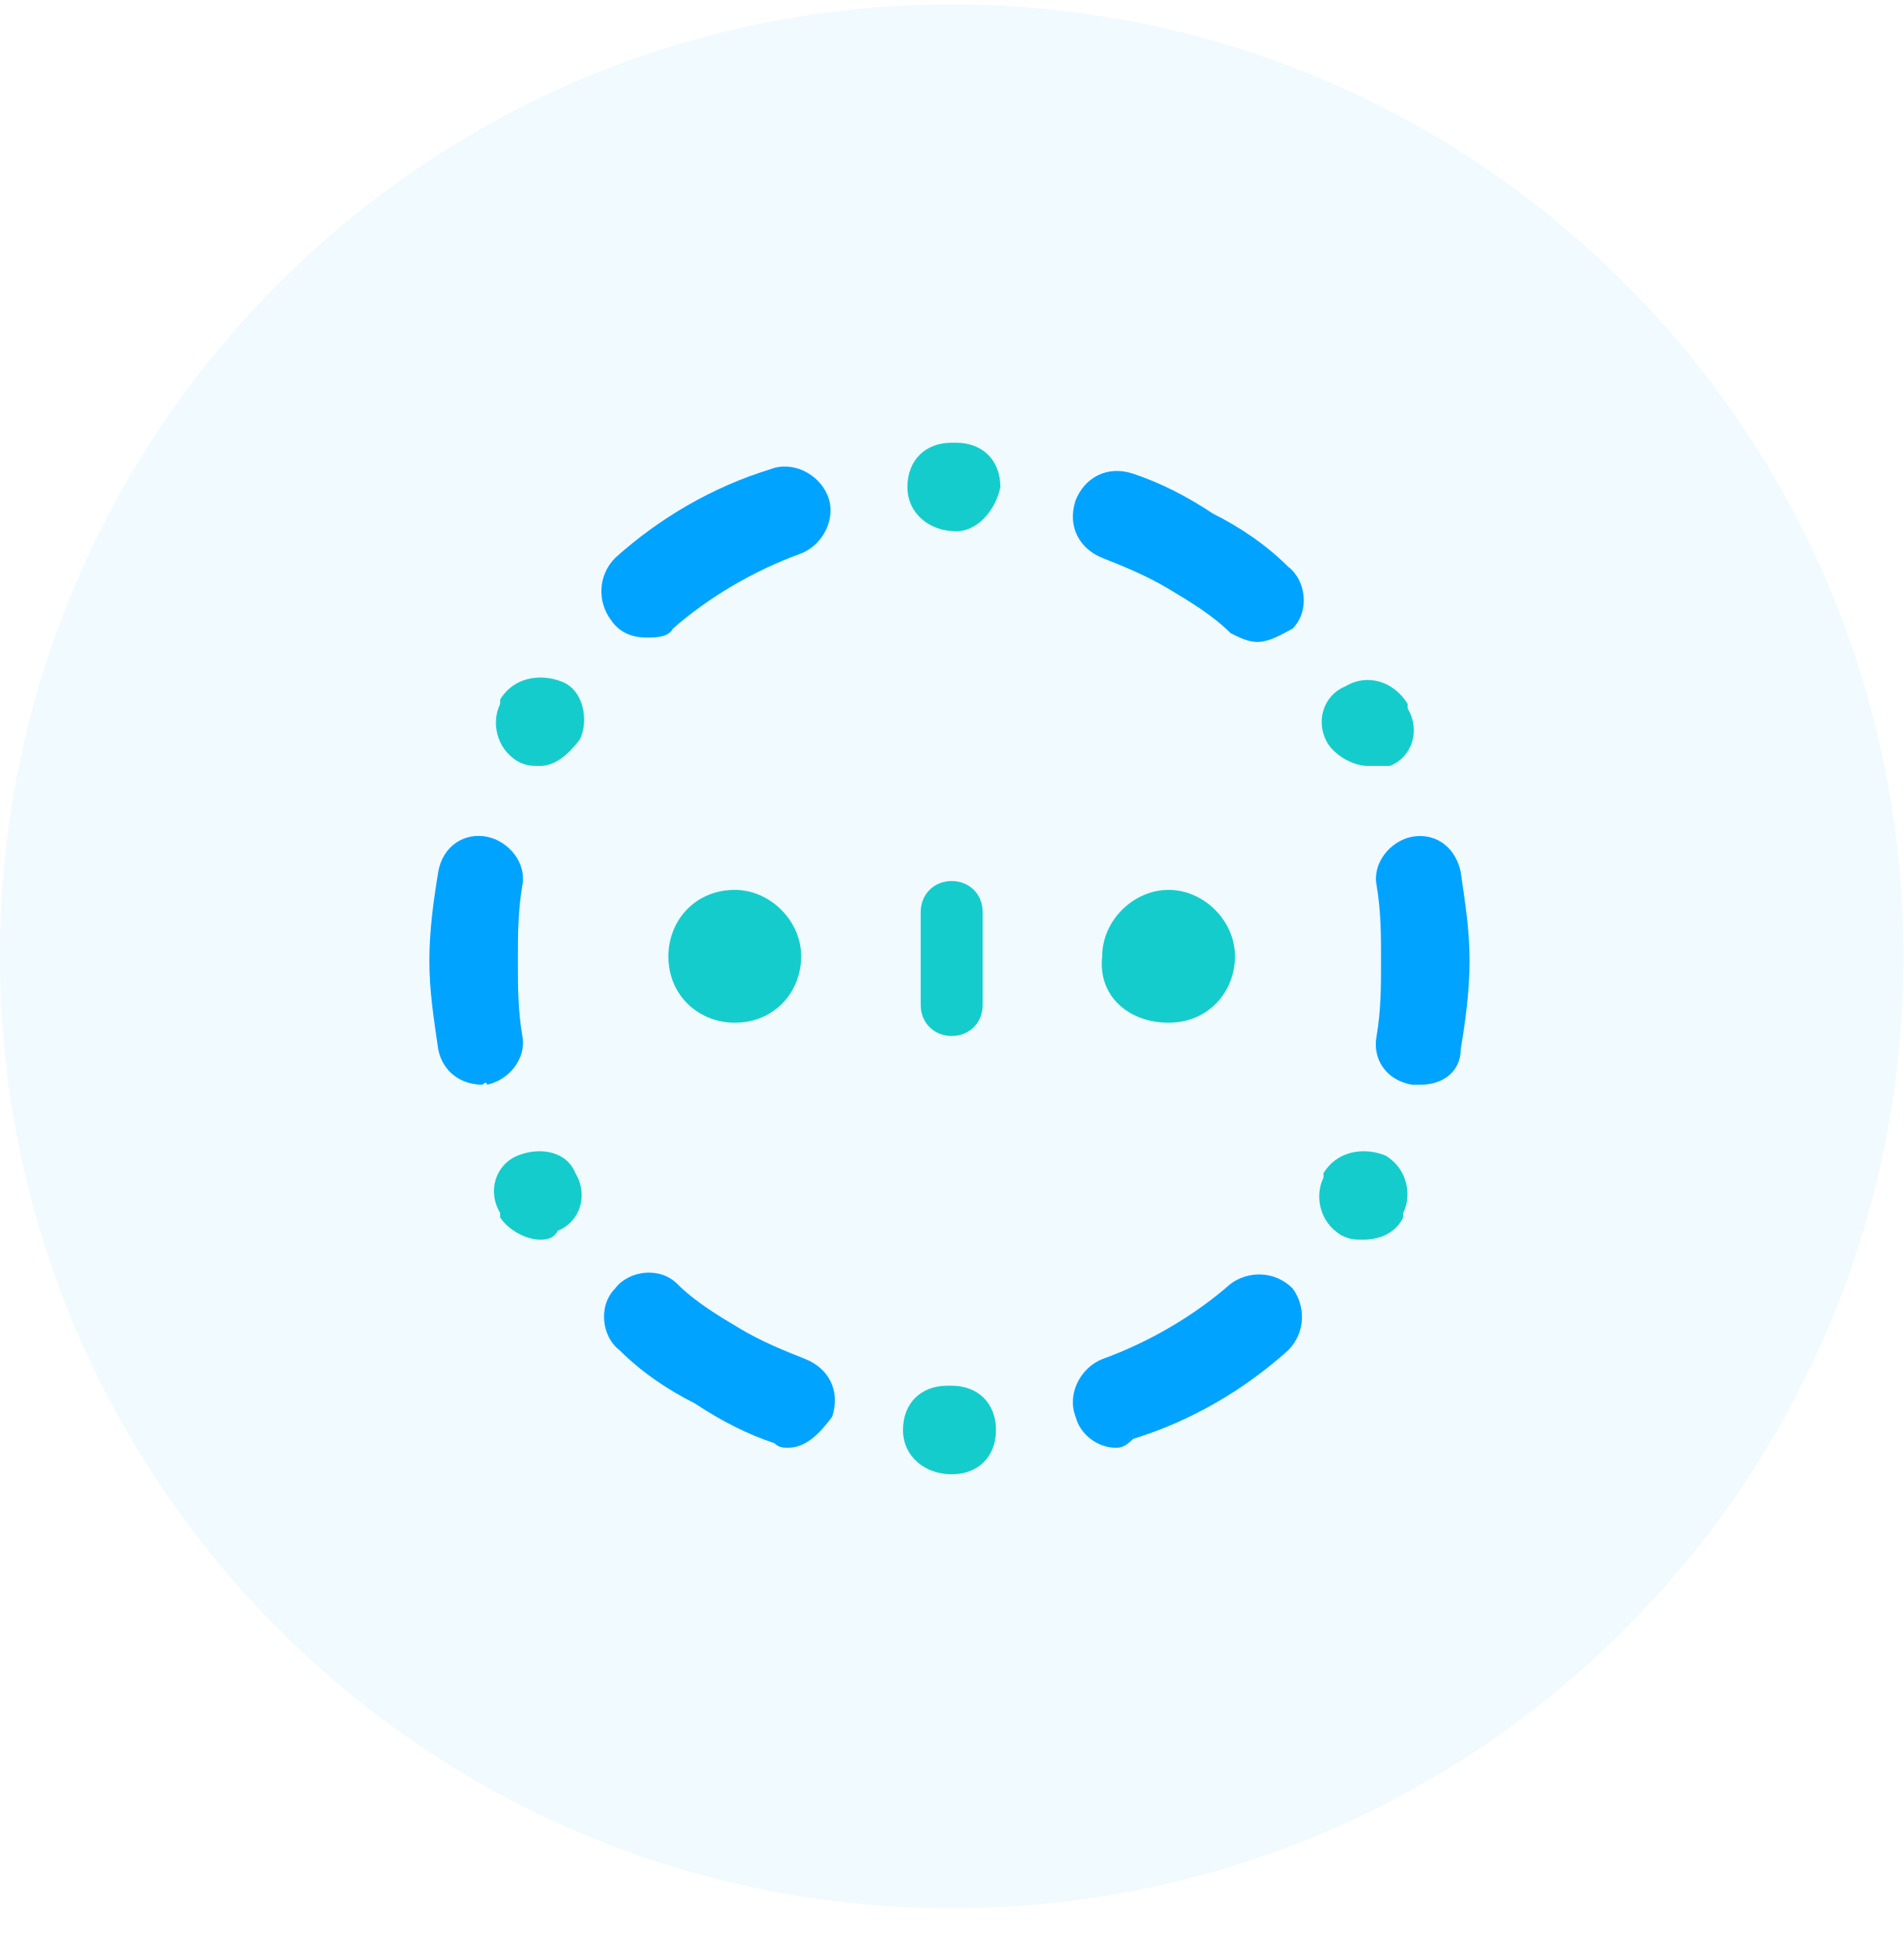
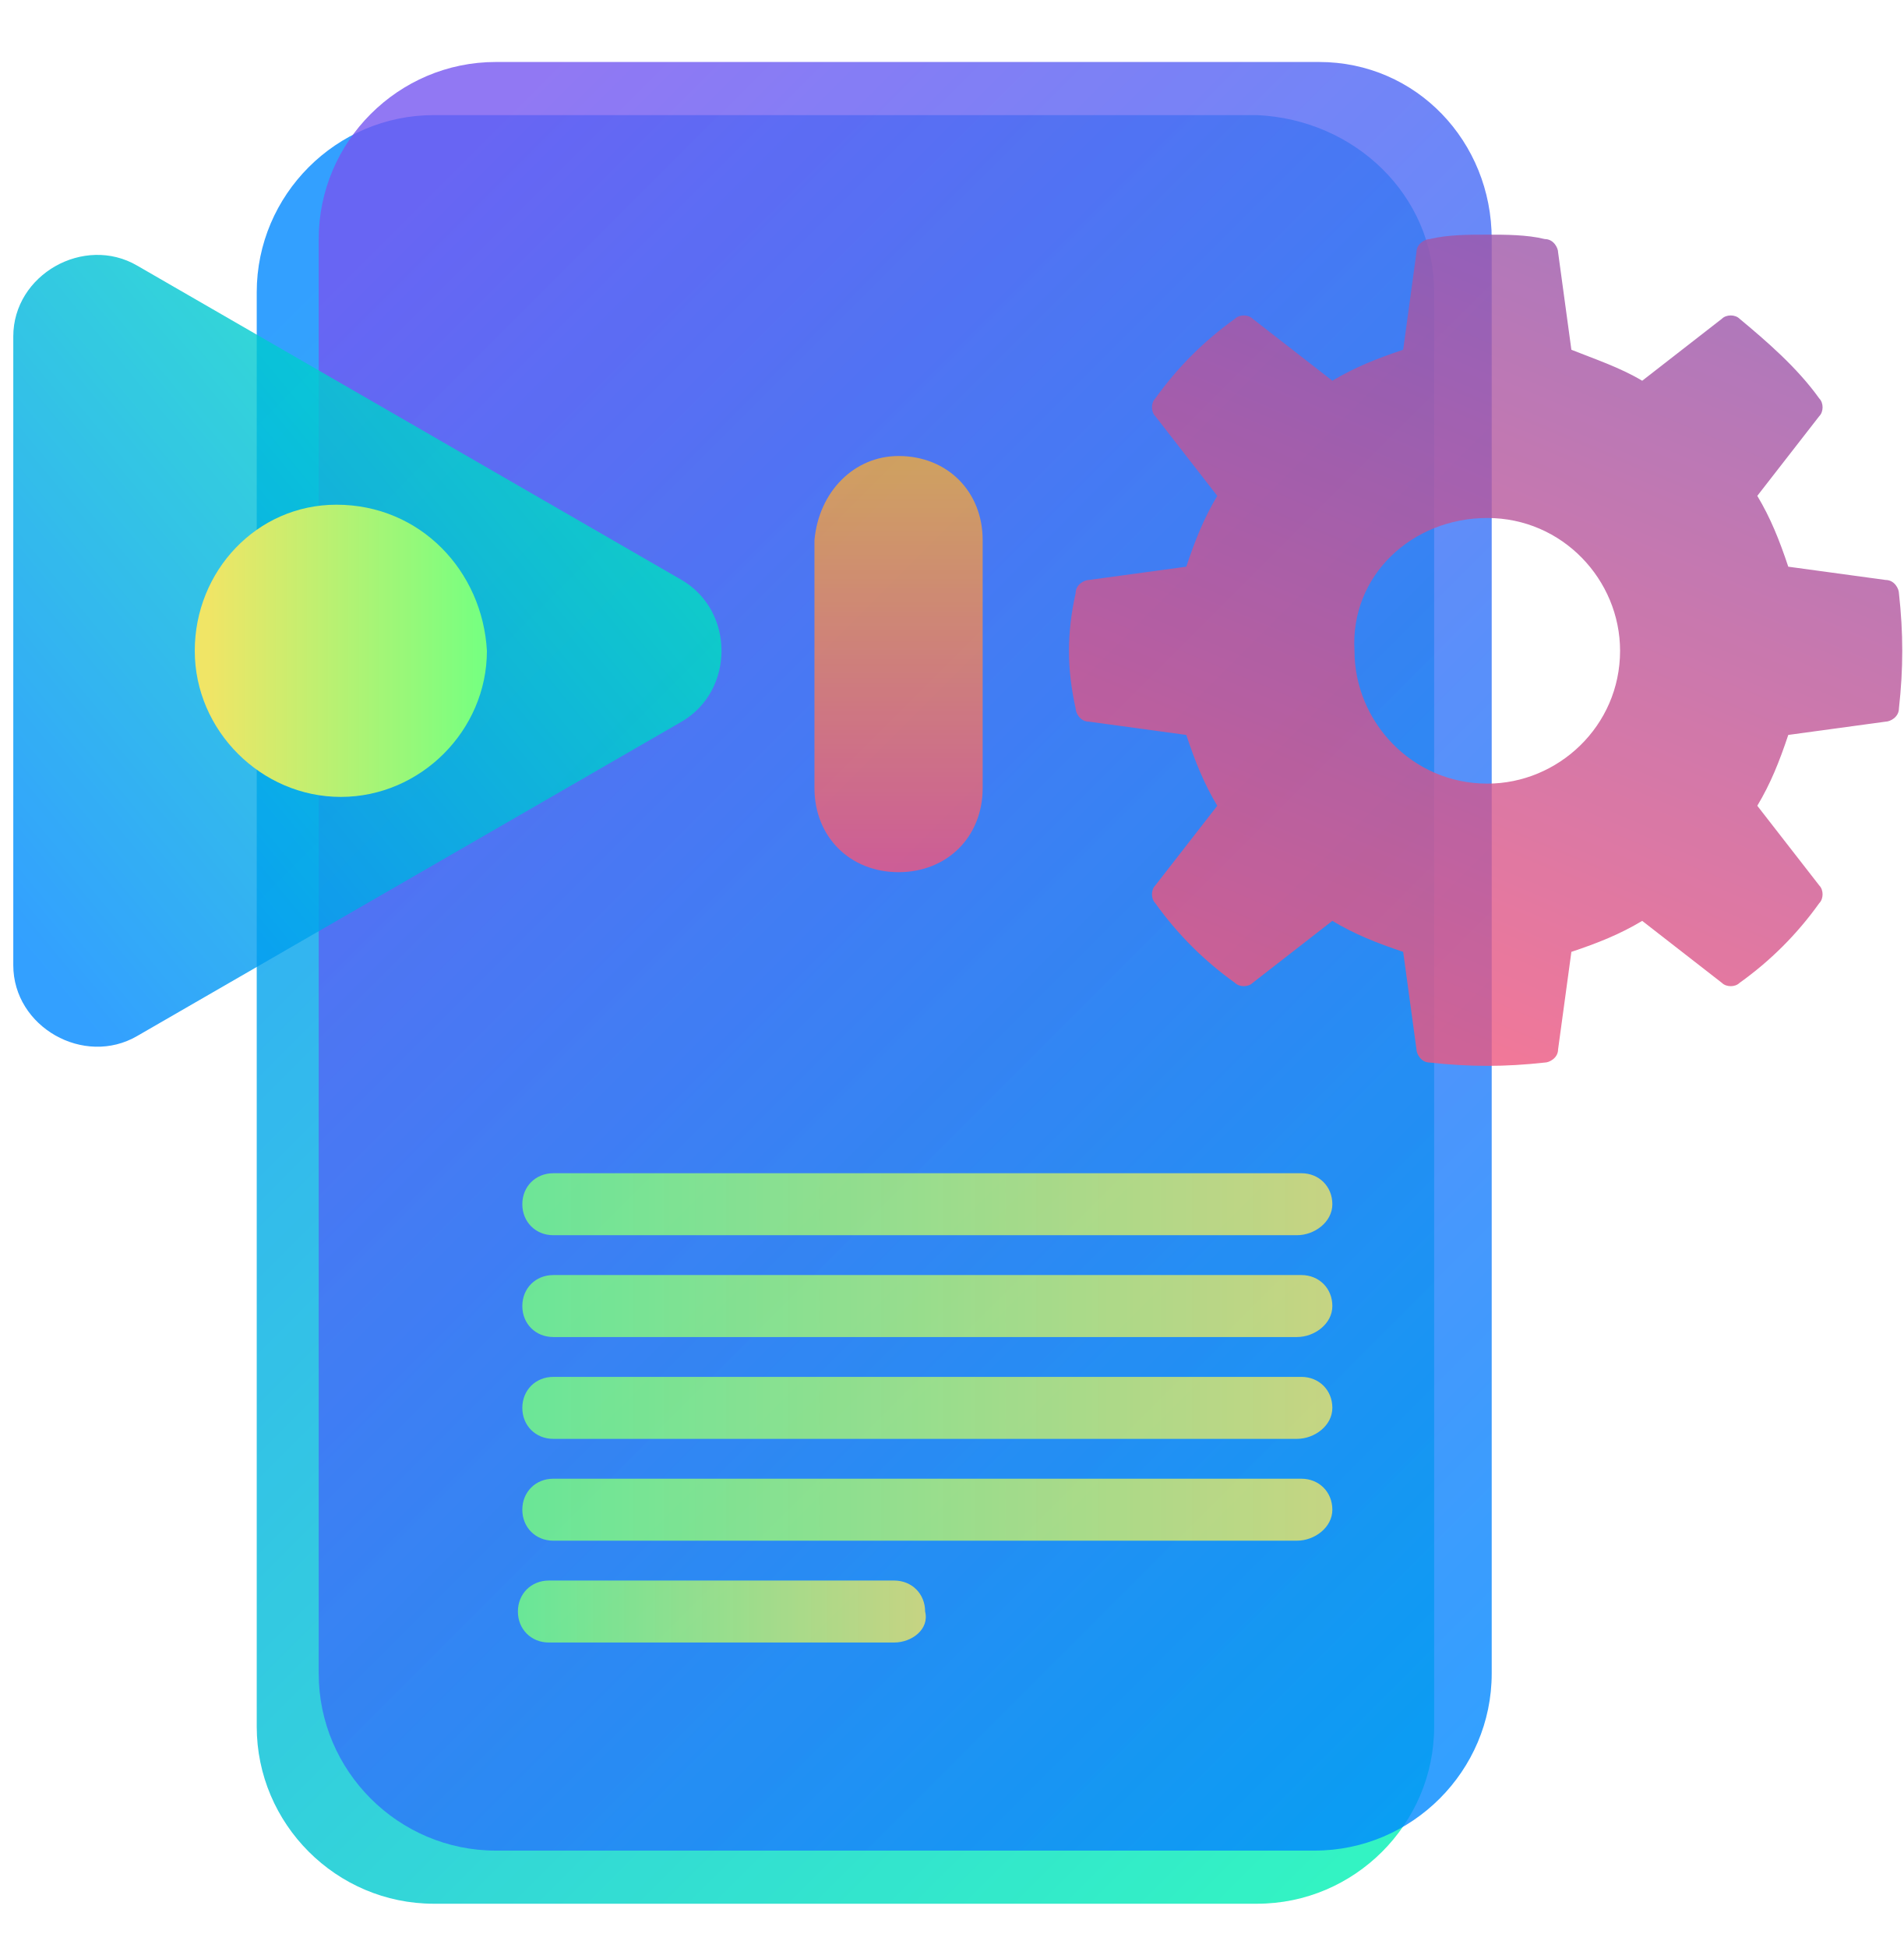
- <svg xmlns="http://www.w3.org/2000/svg" version="1.1" x="0px" y="0px" width="43px" height="44px" viewBox="0 0 43 44" style="enable-background:new 0 0 43 44;" xml:space="preserve">
+ <svg xmlns="http://www.w3.org/2000/svg" version="1.1" id="Layer_1" x="0px" y="0px" viewBox="0 0 43 44" style="enable-background:new 0 0 43 44;" xml:space="preserve">
  <style type="text/css">
- 	.st0{opacity:6.000000e-02;fill-rule:evenodd;clip-rule:evenodd;fill:#00A3FF;}
- 	.st1{fill-rule:evenodd;clip-rule:evenodd;fill:#15CCCC;}
- 	.st2{fill:#00A3FF;}
- 	.st3{fill:#15CCCC;}
+ 	.st0{opacity:0.8;fill:url(#SVGID_1_);}
+ 	.st1{opacity:0.8;fill:url(#SVGID_2_);}
+ 	.st2{opacity:0.8;fill:url(#SVGID_3_);}
+ 	.st3{fill-rule:evenodd;clip-rule:evenodd;fill:url(#SVGID_4_);}
+ 	.st4{opacity:0.8;fill:url(#SVGID_5_);}
+ 	.st5{opacity:0.8;fill:url(#SVGID_6_);}
+ 	.st6{opacity:0.8;fill:url(#SVGID_7_);}
+ 	.st7{opacity:0.8;fill:url(#SVGID_8_);}
+ 	.st8{opacity:0.8;fill:url(#SVGID_9_);}
+ 	.st9{opacity:0.8;fill:url(#SVGID_10_);}
+ 	.st10{opacity:0.8;fill-rule:evenodd;clip-rule:evenodd;fill:url(#Fill-5_1_);}
</style>
-   <g id="background">
-     <circle id="Oval-2-Copy" class="st0" cx="21.5" cy="21.6" r="21.5" />
-   </g>
-   <g id="Layer_1">
-     <path id="Fill-1" class="st1" d="M16.6,23.1c0.9,0,1.5-0.7,1.5-1.5c0-0.8-0.7-1.5-1.5-1.5c-0.9,0-1.5,0.7-1.5,1.5   C15.1,22.5,15.8,23.1,16.6,23.1" />
-     <path id="Fill-3" class="st1" d="M26.4,23.1c0.9,0,1.5-0.7,1.5-1.5c0-0.8-0.7-1.5-1.5-1.5s-1.5,0.7-1.5,1.5   C24.8,22.5,25.5,23.1,26.4,23.1" />
-     <path id="Fill-5" class="st1" d="M21.5,19.9c0.4,0,0.7,0.3,0.7,0.7v2.1c0,0.4-0.3,0.7-0.7,0.7c-0.4,0-0.7-0.3-0.7-0.7v-2.1   C20.8,20.2,21.1,19.9,21.5,19.9" />
-     <path id="Fill-7" class="st2" d="M14.6,14.4c-0.3,0-0.6-0.1-0.8-0.4c-0.3-0.4-0.3-1,0.1-1.4c1-0.9,2.2-1.6,3.5-2   c0.5-0.2,1.1,0.1,1.3,0.6c0.2,0.5-0.1,1.1-0.6,1.3c-1.1,0.4-2.1,1-2.9,1.7C15.1,14.4,14.8,14.4,14.6,14.4 M28.4,14.5   c-0.2,0-0.4-0.1-0.6-0.2c-0.4-0.4-0.9-0.7-1.4-1c-0.5-0.3-1-0.5-1.5-0.7c-0.5-0.2-0.8-0.7-0.6-1.3c0.2-0.5,0.7-0.8,1.3-0.6   c0.6,0.2,1.2,0.5,1.8,0.9c0.6,0.3,1.2,0.7,1.7,1.2c0.4,0.3,0.5,1,0.1,1.4C29,14.3,28.7,14.5,28.4,14.5 M10.9,24.5   c-0.5,0-0.9-0.3-1-0.8c-0.1-0.7-0.2-1.3-0.2-2c0-0.7,0.1-1.4,0.2-2c0.1-0.6,0.6-0.9,1.1-0.8c0.5,0.1,0.9,0.6,0.8,1.1   c-0.1,0.6-0.1,1.1-0.1,1.7c0,0.6,0,1.1,0.1,1.7c0.1,0.5-0.3,1-0.8,1.1C11,24.4,10.9,24.5,10.9,24.5 M32.1,24.5c-0.1,0-0.1,0-0.2,0   c-0.6-0.1-0.9-0.6-0.8-1.1c0.1-0.6,0.1-1.1,0.1-1.7c0-0.6,0-1.1-0.1-1.7c-0.1-0.5,0.3-1,0.8-1.1c0.6-0.1,1,0.3,1.1,0.8   c0.1,0.7,0.2,1.3,0.2,2c0,0.7-0.1,1.4-0.2,2C33,24.2,32.6,24.5,32.1,24.5 M17.8,32.7c-0.1,0-0.2,0-0.3-0.1   c-0.6-0.2-1.2-0.5-1.8-0.9c-0.6-0.3-1.2-0.7-1.7-1.2c-0.4-0.3-0.5-1-0.1-1.4c0.3-0.4,1-0.5,1.4-0.1s0.9,0.7,1.4,1   c0.5,0.3,1,0.5,1.5,0.7c0.5,0.2,0.8,0.7,0.6,1.3C18.5,32.4,18.2,32.7,17.8,32.7 M25.2,32.7c-0.4,0-0.8-0.3-0.9-0.7   c-0.2-0.5,0.1-1.1,0.6-1.3c1.1-0.4,2.1-1,2.9-1.7c0.4-0.3,1-0.3,1.4,0.1c0.3,0.4,0.3,1-0.1,1.4c-1,0.9-2.2,1.6-3.5,2   C25.4,32.7,25.3,32.7,25.2,32.7" />
-     <path class="st3" d="M21.6,12L21.6,12c-0.6,0-1.1-0.4-1.1-1s0.4-1,1-1h0.1c0.6,0,1,0.4,1,1C22.5,11.5,22.1,12,21.6,12" />
-     <path class="st3" d="M12.2,17.3c-0.2,0-0.3,0-0.5-0.1c-0.5-0.3-0.6-0.9-0.4-1.3l0-0.1c0.3-0.5,0.9-0.6,1.4-0.4s0.6,0.9,0.4,1.3l0,0   C12.8,17.1,12.5,17.3,12.2,17.3" />
-     <path class="st3" d="M30.9,17.3c-0.3,0-0.7-0.2-0.9-0.5l0,0c-0.3-0.5-0.1-1.1,0.4-1.3c0.5-0.3,1.1-0.1,1.4,0.4l0,0.1   c0.3,0.5,0.1,1.1-0.4,1.3C31.2,17.3,31,17.3,30.9,17.3" />
-     <path class="st3" d="M12.2,28c-0.3,0-0.7-0.2-0.9-0.5l0-0.1c-0.3-0.5-0.1-1.1,0.4-1.3s1.1-0.1,1.3,0.4l0,0c0.3,0.5,0.1,1.1-0.4,1.3   C12.5,28,12.3,28,12.2,28" />
-     <path class="st3" d="M30.8,28c-0.2,0-0.3,0-0.5-0.1c-0.5-0.3-0.6-0.9-0.4-1.3l0-0.1c0.3-0.5,0.9-0.6,1.4-0.4   c0.5,0.3,0.6,0.9,0.4,1.3l0,0.1C31.5,27.9,31.1,28,30.8,28" />
-     <path class="st3" d="M21.5,33.3L21.5,33.3c-0.6,0-1.1-0.4-1.1-1c0-0.6,0.4-1,1-1h0.1c0.6,0,1,0.4,1,1   C22.5,32.9,22.1,33.3,21.5,33.3" />
-   </g>
+   <linearGradient id="SVGID_1_" gradientUnits="userSpaceOnUse" x1="3418.686" y1="225.379" x2="3448.174" y2="195.891" gradientTransform="matrix(0 1 -1 0 230.2137 -3410.099)">
+     <stop offset="0" style="stop-color:#0088FF" />
+     <stop offset="1" style="stop-color:#00F0B4" />
+   </linearGradient>
+   <path class="st0" d="M32.4,6.6V39c0,2.2-1.8,4-4,4H9.8c-2.2,0-4-1.8-4-4V6.6c0-2.2,1.8-4,4-4h18.6C30.6,2.7,32.4,4.4,32.4,6.6z" />
+   <linearGradient id="SVGID_2_" gradientUnits="userSpaceOnUse" x1="3417.411" y1="223.985" x2="3446.899" y2="194.498" gradientTransform="matrix(0 1 -1 0 230.2137 -3410.099)">
+     <stop offset="0" style="stop-color:#7656F0" />
+     <stop offset="1" style="stop-color:#0088FF" />
+   </linearGradient>
+   <path class="st1" d="M33.7,5.4v32.4c0,2.2-1.8,4-4,4H11.2c-2.2,0-4-1.8-4-4V5.4c0-2.2,1.8-4,4-4h18.6C32,1.4,33.7,3.2,33.7,5.4z" />
+   <linearGradient id="SVGID_3_" gradientUnits="userSpaceOnUse" x1="-1.335" y1="19.139" x2="14.119" y2="6.349">
+     <stop offset="0" style="stop-color:#0088FF" />
+     <stop offset="1" style="stop-color:#00F0B4" />
+   </linearGradient>
+   <path class="st2" d="M15.4,16.3L3.1,23.4c-1.2,0.7-2.8-0.2-2.8-1.6V7.6c0-1.4,1.6-2.3,2.8-1.6l12.3,7.1  C16.6,13.8,16.6,15.6,15.4,16.3z" />
+   <linearGradient id="SVGID_4_" gradientUnits="userSpaceOnUse" x1="10.826" y1="14.699" x2="4.72" y2="14.699">
+     <stop offset="5.339492e-03" style="stop-color:#78FF80" />
+     <stop offset="1" style="stop-color:#F0E566" />
+   </linearGradient>
+   <path class="st3" d="M7.6,11.4c-1.8,0-3.2,1.5-3.2,3.3c0,1.8,1.5,3.3,3.3,3.3c1.8,0,3.3-1.5,3.3-3.3C10.9,12.9,9.5,11.4,7.6,11.4  L7.6,11.4z" />
+   <linearGradient id="SVGID_5_" gradientUnits="userSpaceOnUse" x1="-1178.218" y1="326.723" x2="-1160.002" y2="326.723" gradientTransform="matrix(0.3888 -0.9213 0.9213 0.3888 187.1385 -1189.457)">
+     <stop offset="0" style="stop-color:#F0567E" />
+     <stop offset="1" style="stop-color:#9C56AA" />
+   </linearGradient>
+   <path class="st4" d="M24.3,16c0,0.1,0.1,0.3,0.3,0.3l2.2,0.3c0.2,0.6,0.4,1.1,0.7,1.6L26.1,20c-0.1,0.1-0.1,0.3,0,0.4  c0.5,0.7,1.1,1.3,1.8,1.8c0.1,0.1,0.3,0.1,0.4,0l1.8-1.4c0.5,0.3,1,0.5,1.6,0.7l0.3,2.2c0,0.1,0.1,0.3,0.3,0.3  c0.9,0.1,1.7,0.1,2.6,0c0.1,0,0.3-0.1,0.3-0.3l0.3-2.2c0.6-0.2,1.1-0.4,1.6-0.7l1.8,1.4c0.1,0.1,0.3,0.1,0.4,0  c0.7-0.5,1.3-1.1,1.8-1.8c0.1-0.1,0.1-0.3,0-0.4l-1.4-1.8c0.3-0.5,0.5-1,0.7-1.6l2.2-0.3c0.1,0,0.3-0.1,0.3-0.3  c0.1-0.9,0.1-1.7,0-2.6c0-0.1-0.1-0.3-0.3-0.3l-2.2-0.3c-0.2-0.6-0.4-1.1-0.7-1.6l1.4-1.8c0.1-0.1,0.1-0.3,0-0.4  c-0.5-0.7-1.2-1.3-1.8-1.8c-0.1-0.1-0.3-0.1-0.4,0l-1.8,1.4c-0.5-0.3-1.1-0.5-1.6-0.7l-0.3-2.2c0-0.1-0.1-0.3-0.3-0.3  c-0.4-0.1-0.9-0.1-1.3-0.1c-0.4,0-0.9,0-1.3,0.1c-0.1,0-0.3,0.1-0.3,0.3l-0.3,2.2c-0.6,0.2-1.1,0.4-1.6,0.7l-1.8-1.4  c-0.1-0.1-0.3-0.1-0.4,0c-0.7,0.5-1.3,1.1-1.8,1.8c-0.1,0.1-0.1,0.3,0,0.4l1.4,1.8c-0.3,0.5-0.5,1-0.7,1.6l-2.2,0.3  c-0.1,0-0.3,0.1-0.3,0.3C24.1,14.3,24.1,15.1,24.3,16z M33.6,11.7c1.7,0,3,1.4,3,3c0,1.7-1.4,3-3,3c-1.7,0-3-1.4-3-3  C30.5,13,31.9,11.7,33.6,11.7z" />
+   <linearGradient id="SVGID_6_" gradientUnits="userSpaceOnUse" x1="11.751" y1="27.184" x2="30.071" y2="27.184">
+     <stop offset="5.339492e-03" style="stop-color:#78FF80" />
+     <stop offset="1" style="stop-color:#F0E566" />
+   </linearGradient>
+   <path class="st5" d="M29.3,27.9H12.5c-0.4,0-0.7-0.3-0.7-0.7v0c0-0.4,0.3-0.7,0.7-0.7h16.9c0.4,0,0.7,0.3,0.7,0.7v0  C30.1,27.6,29.7,27.9,29.3,27.9z" />
+   <linearGradient id="SVGID_7_" gradientUnits="userSpaceOnUse" x1="11.751" y1="29.486" x2="30.071" y2="29.486">
+     <stop offset="5.339492e-03" style="stop-color:#78FF80" />
+     <stop offset="1" style="stop-color:#F0E566" />
+   </linearGradient>
+   <path class="st6" d="M29.3,30.2H12.5c-0.4,0-0.7-0.3-0.7-0.7v0c0-0.4,0.3-0.7,0.7-0.7h16.9c0.4,0,0.7,0.3,0.7,0.7v0  C30.1,29.9,29.7,30.2,29.3,30.2z" />
+   <linearGradient id="SVGID_8_" gradientUnits="userSpaceOnUse" x1="11.751" y1="31.787" x2="30.071" y2="31.787">
+     <stop offset="5.339492e-03" style="stop-color:#78FF80" />
+     <stop offset="1" style="stop-color:#F0E566" />
+   </linearGradient>
+   <path class="st7" d="M29.3,32.5H12.5c-0.4,0-0.7-0.3-0.7-0.7v0c0-0.4,0.3-0.7,0.7-0.7h16.9c0.4,0,0.7,0.3,0.7,0.7v0  C30.1,32.2,29.7,32.5,29.3,32.5z" />
+   <linearGradient id="SVGID_9_" gradientUnits="userSpaceOnUse" x1="11.751" y1="34.089" x2="30.071" y2="34.089">
+     <stop offset="5.339492e-03" style="stop-color:#78FF80" />
+     <stop offset="1" style="stop-color:#F0E566" />
+   </linearGradient>
+   <path class="st8" d="M29.3,34.8H12.5c-0.4,0-0.7-0.3-0.7-0.7l0,0c0-0.4,0.3-0.7,0.7-0.7h16.9c0.4,0,0.7,0.3,0.7,0.7l0,0  C30.1,34.5,29.7,34.8,29.3,34.8z" />
+   <linearGradient id="SVGID_10_" gradientUnits="userSpaceOnUse" x1="11.751" y1="36.391" x2="20.97" y2="36.391">
+     <stop offset="5.339492e-03" style="stop-color:#78FF80" />
+     <stop offset="1" style="stop-color:#F0E566" />
+   </linearGradient>
+   <path class="st9" d="M20.2,37.1h-7.8c-0.4,0-0.7-0.3-0.7-0.7l0,0c0-0.4,0.3-0.7,0.7-0.7h7.8c0.4,0,0.7,0.3,0.7,0.7l0,0  C21,36.8,20.6,37.1,20.2,37.1z" />
+   <linearGradient id="Fill-5_1_" gradientUnits="userSpaceOnUse" x1="20.326" y1="10.566" x2="20.326" y2="19.527">
+     <stop offset="0" style="stop-color:#F0AA3D" />
+     <stop offset="1" style="stop-color:#F0567E" />
+   </linearGradient>
+   <path id="Fill-5_9_" class="st10" d="M20.3,10.3c1.1,0,1.9,0.8,1.9,1.9v5.6c0,1.1-0.8,1.9-1.9,1.9c-1.1,0-1.9-0.8-1.9-1.9v-5.6  C18.5,11.1,19.3,10.3,20.3,10.3" />
</svg>
